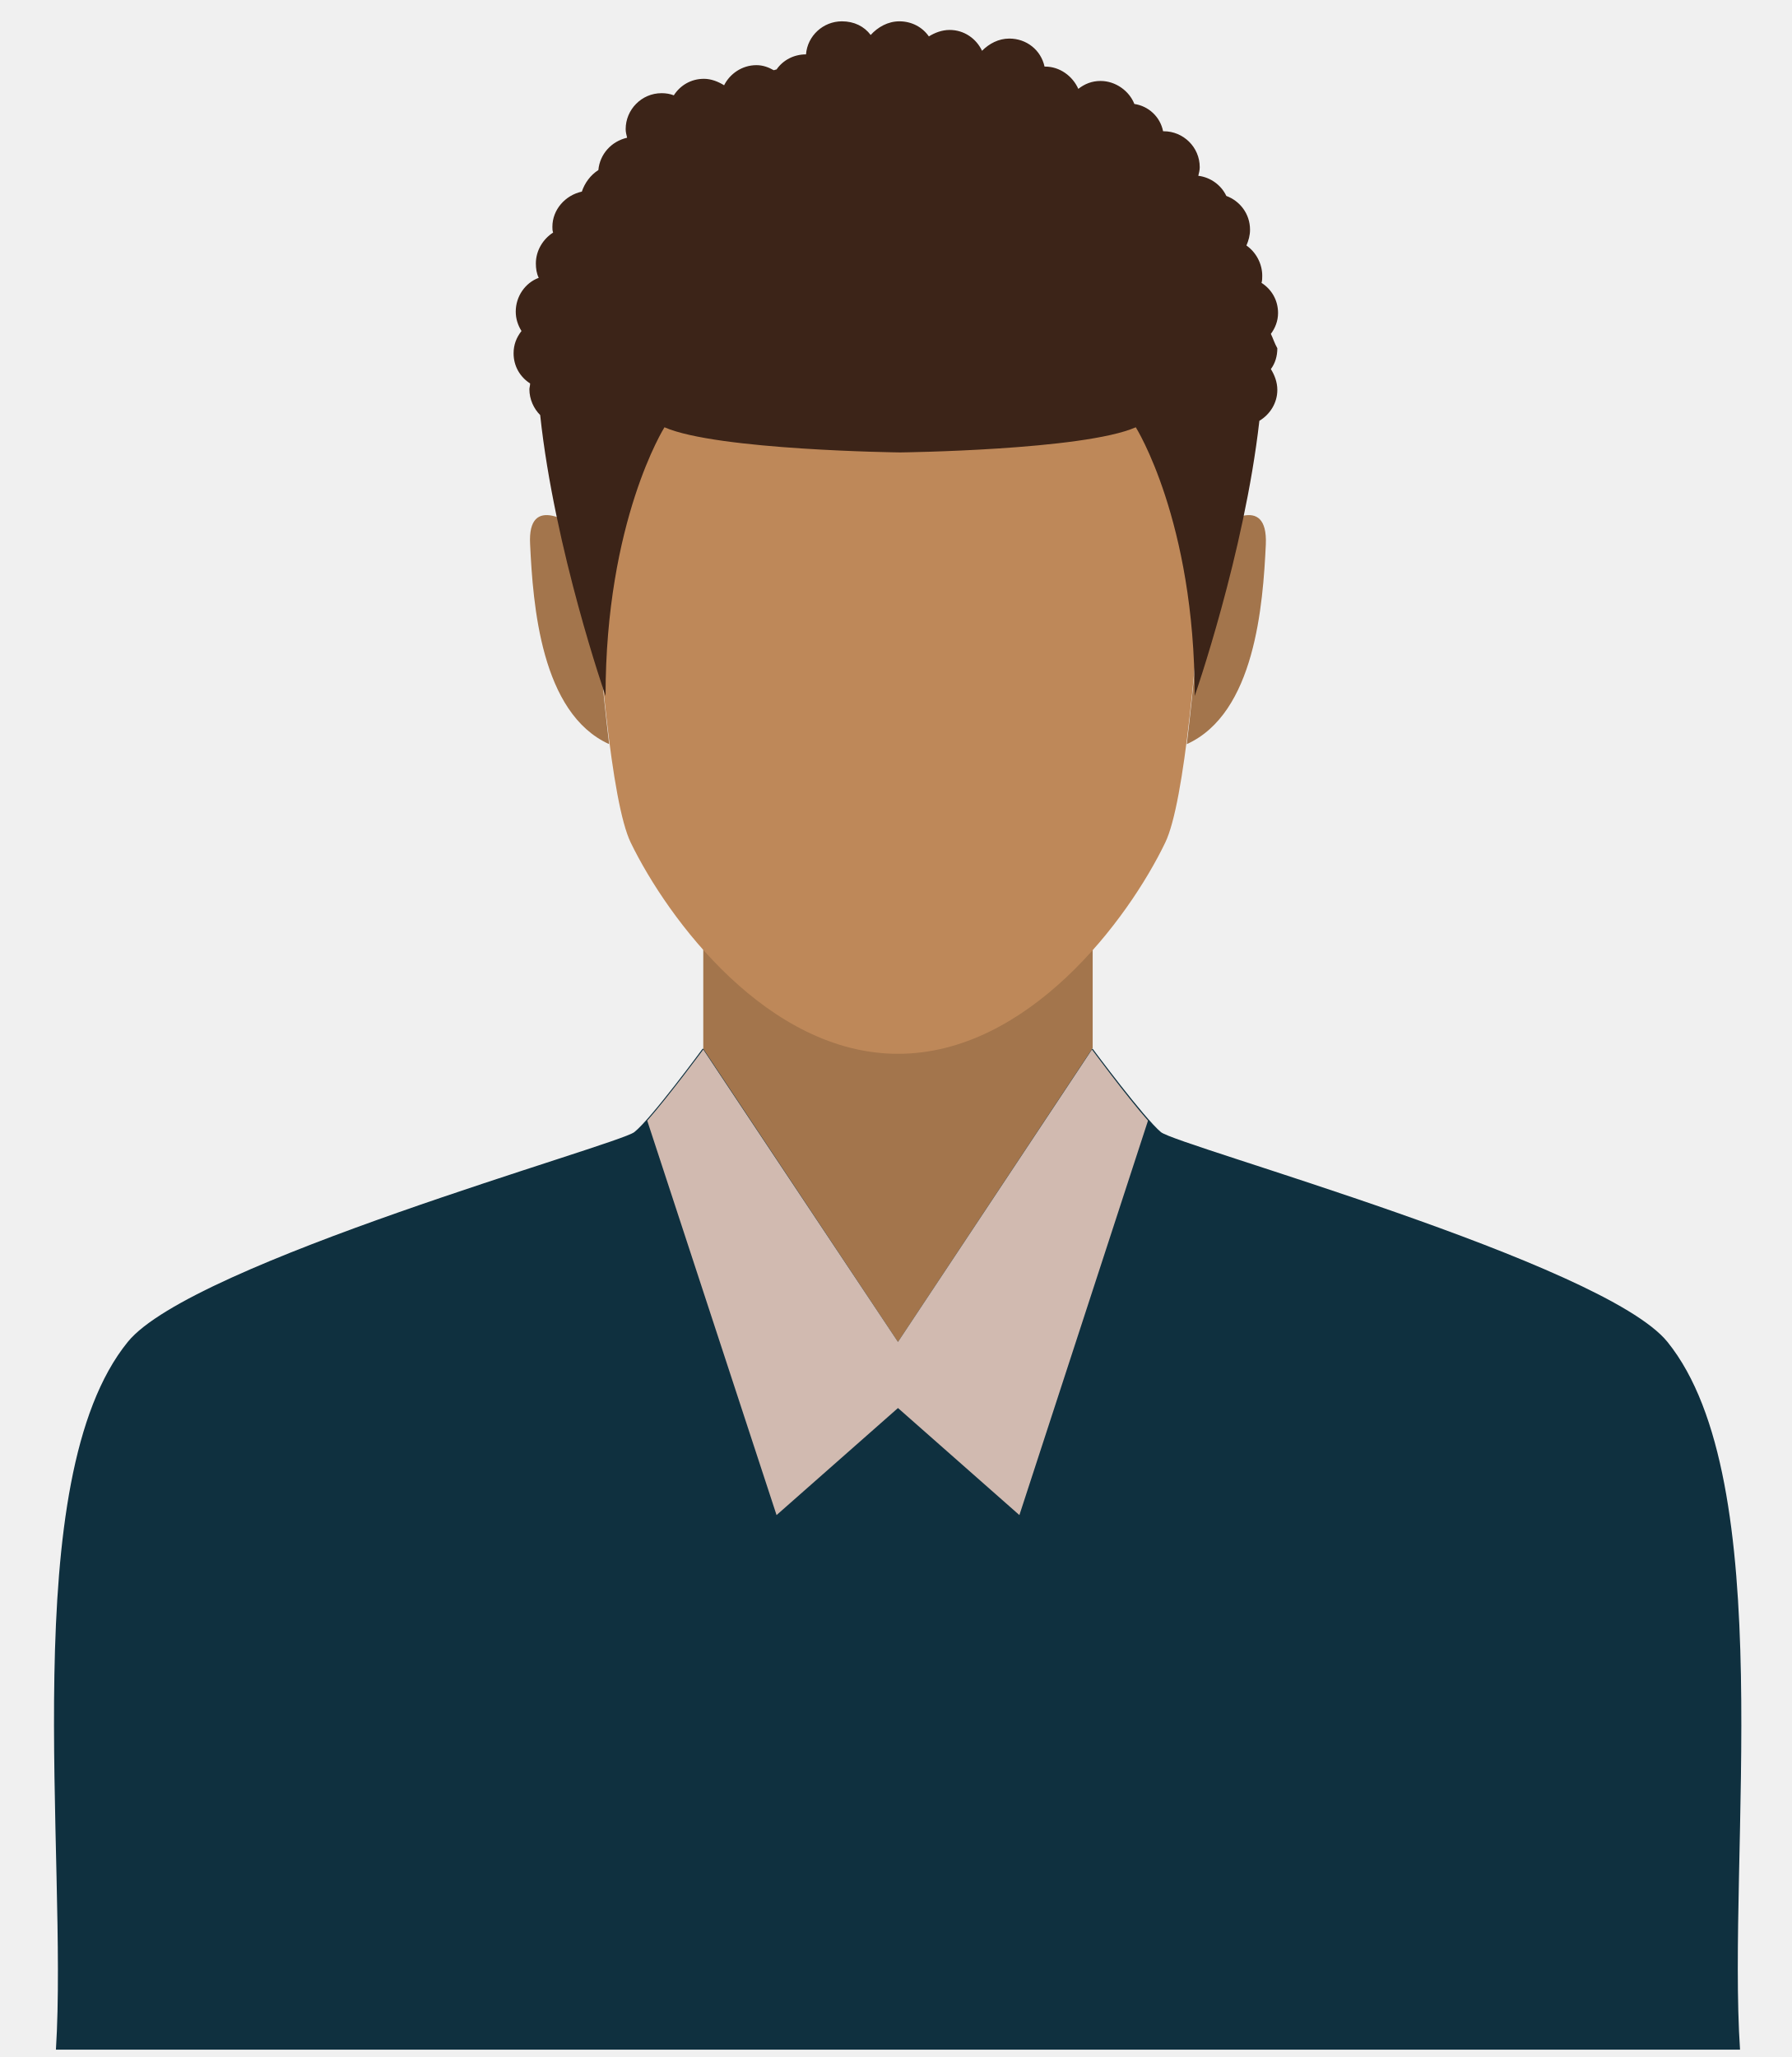
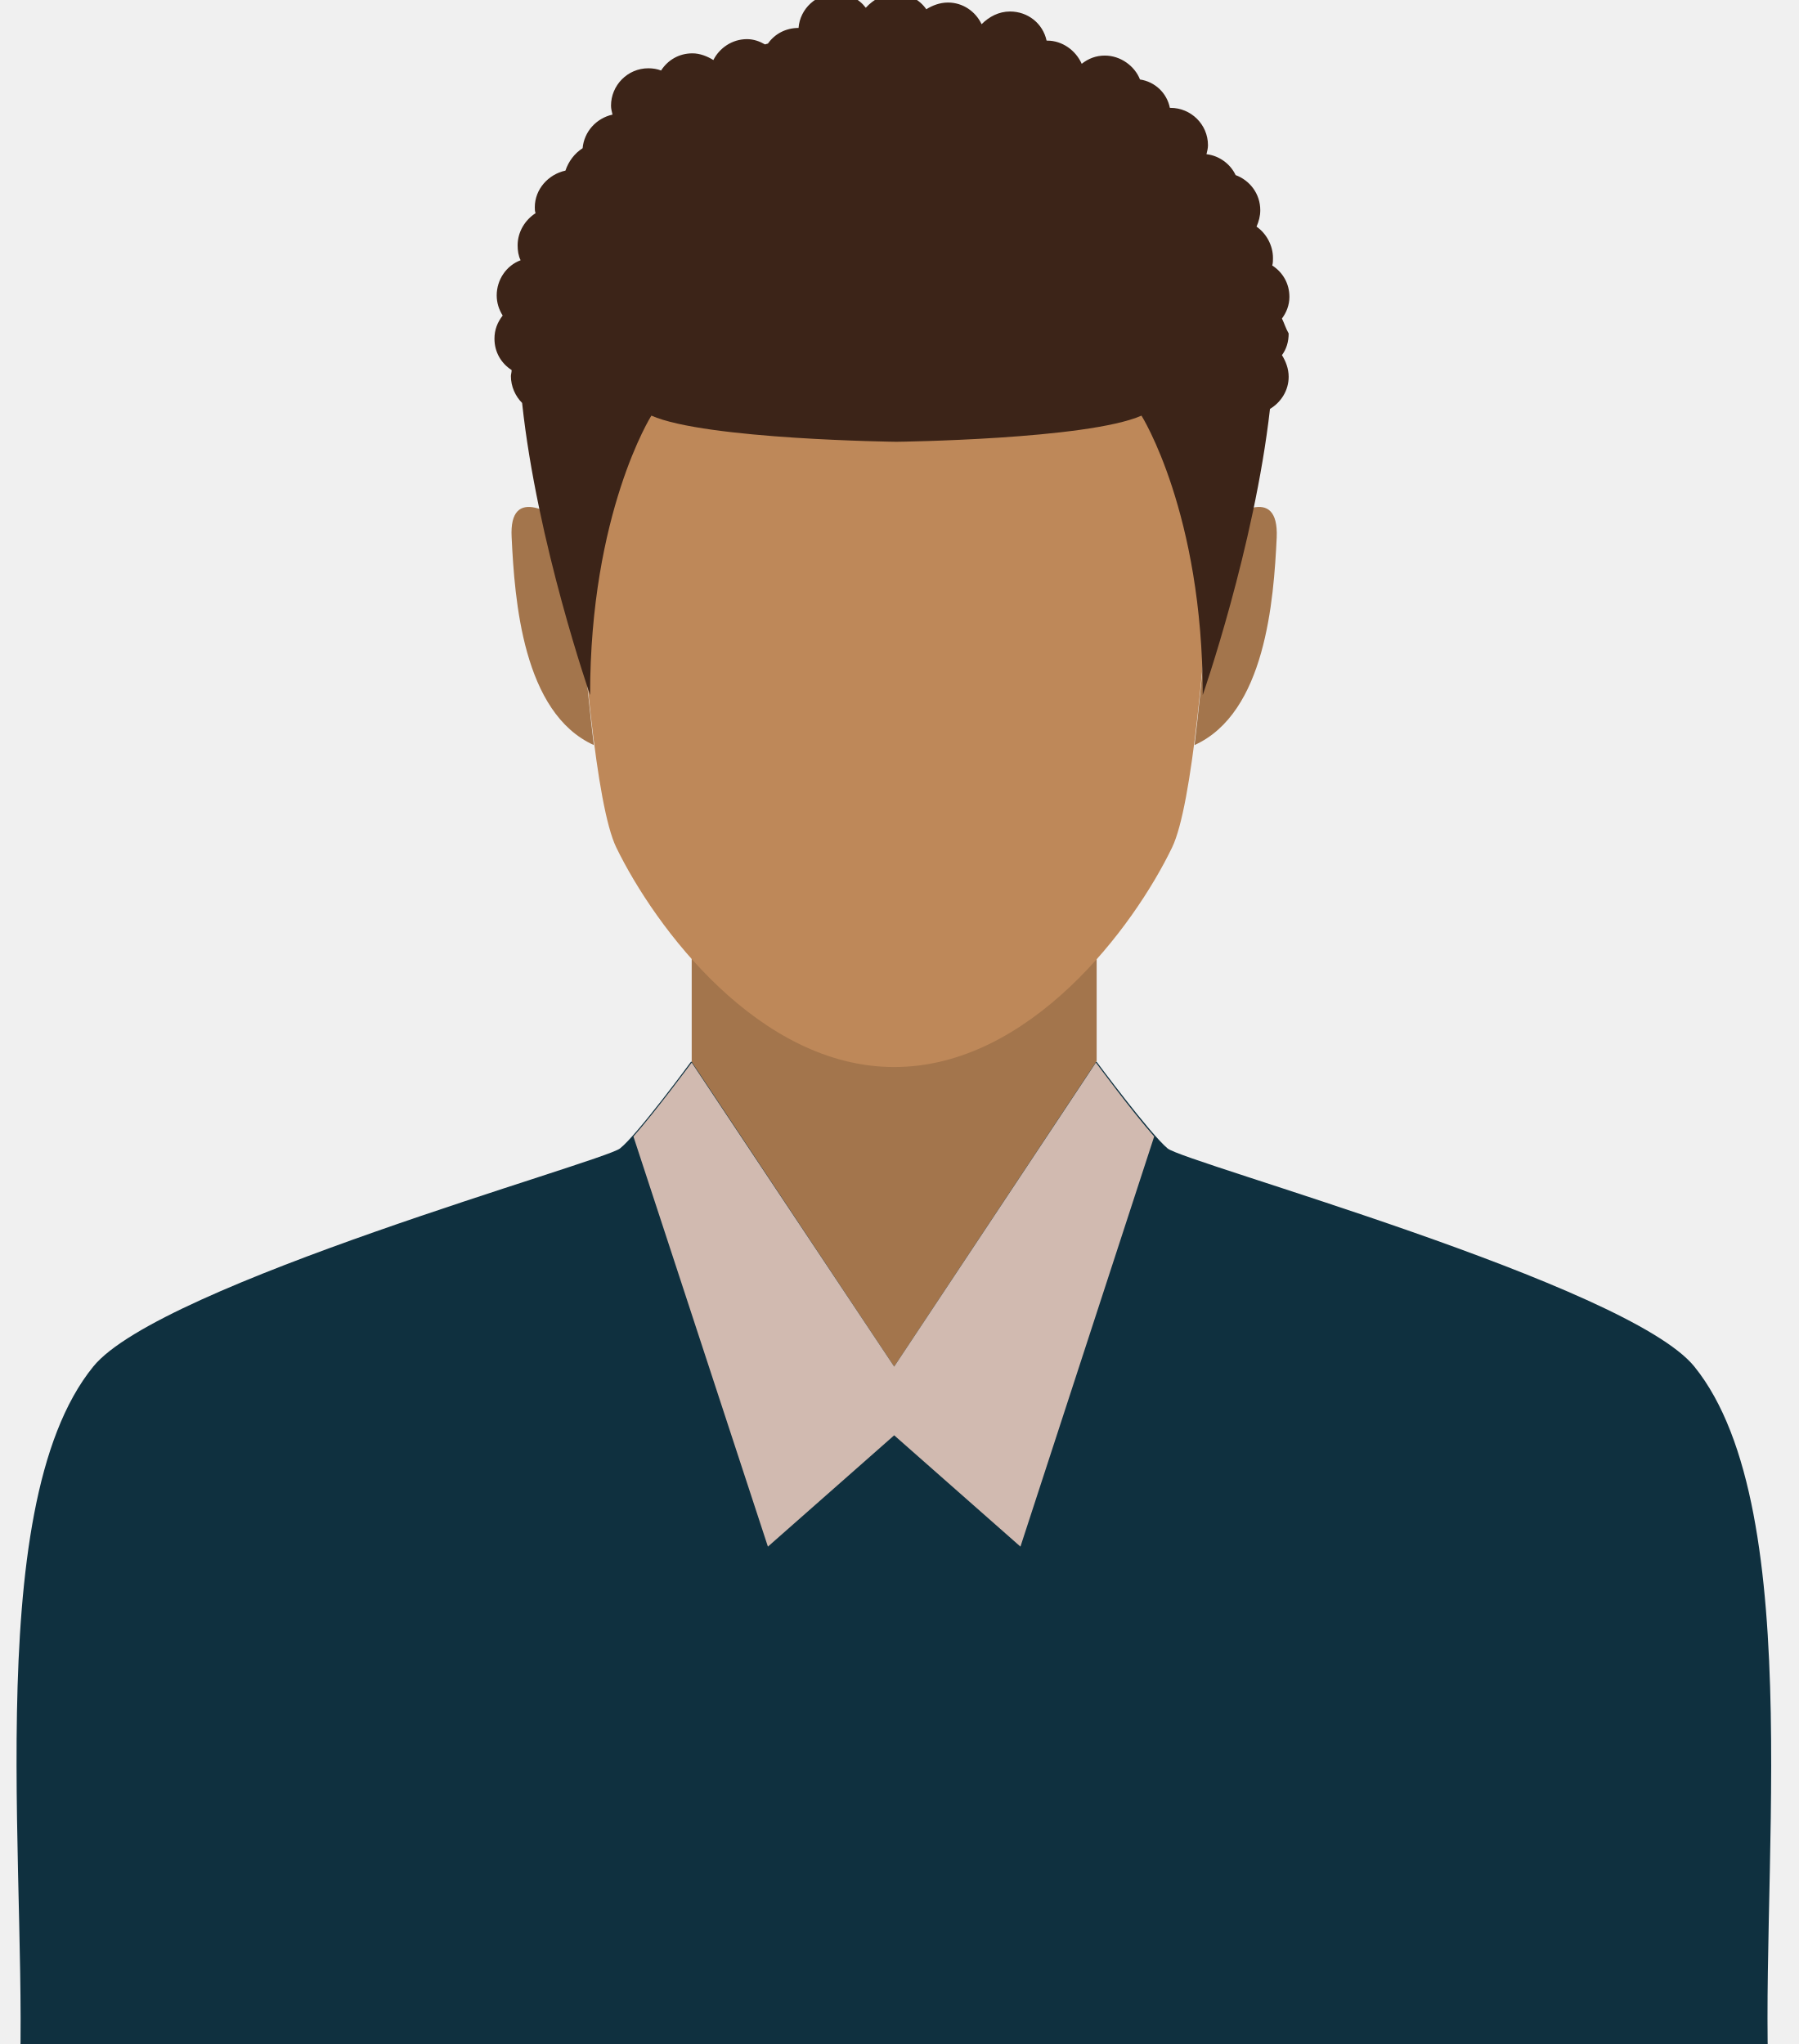
- <svg xmlns="http://www.w3.org/2000/svg" x="0" y="0" aria-hidden="true" style="position: absolute; overflow: hidden;" version="1.1">
-   <g id="master-artboard" viewBox="0 0 573.413 658.241" version="1.0" x="0px" y="0px" width="1400px" height="980px" enable-background="new 0 0 1400 980">
-     <rect id="ee-background" x="0" y="0" width="573.413" height="658.241" style="fill: white; fill-opacity: 0; pointer-events: none;" />
-     <g transform="matrix(1, 0, 0, 1, -388.3297, -127.594)">
-       <g transform="matrix(2.299199, 0, 0, 2.299199, 231.9467, -179.8815)">
-         <path fill="#0F303F" d="M300.1,320.5c-8.9-11-68.2-27.3-70.5-29.2s-9.5-11.6-9.5-11.6H193h-27.2c0,0-7.2,9.8-9.5,11.6    c-2.3,1.8-61.6,18.2-70.5,29.2c-15.6,19.2-8.3,71.5-10,98.5H193h117.2C308.4,392,315.7,339.8,300.1,320.5z" />
-         <path d="M 193 320.5 L 165.9 279.7 L 165.9 254.8 L 220.1 254.8 L 220.1 279.6 Z" fill="#A3754C" />
-         <path fill="#D1BAB0" d="M227.8,289.7c-3-3.4-7.8-9.9-7.8-9.9L193,320.5l-27.1-40.7c0,0-4.8,6.5-7.8,9.9l18,54.9l16.9-14.9    l16.9,14.9L227.8,289.7z" />
-         <g>
-           <path fill="#A3754C" d="M235.7,208.5c-0.6,10.1-1.5,20.6-2.5,28.8c9.5-4.3,10.6-19.4,11-27.8     C244.5,202.3,238.3,206.4,235.7,208.5z" />
-           <path fill="#A3754C" d="M150.3,208.5c0.6,10.1,1.5,20.6,2.5,28.8c-9.5-4.3-10.6-19.4-11-27.8     C141.4,202.3,147.6,206.4,150.3,208.5z" />
+ <svg xmlns="http://www.w3.org/2000/svg" id="master-artboard" viewBox="0 0 176.447 200.591" version="1.1" x="0px" y="0px" enable-background="new 0 0 2850 1800" width="176.447px" height="200.591px">
+   <g transform="matrix(2.12165, 0, 0, 2.12165, -1630.518, -780.8878)">
+     <g id="g-1" viewBox="0 0 573.413 658.241" version="1.0" x="0px" y="0px" width="1400px" height="980px" enable-background="new 0 0 1400 980">
+       <rect id="ee-background" x="0" y="0" width="176.447" height="200.591" style="fill: white; fill-opacity: 0; pointer-events: none;" />
+       <g transform="matrix(0.1502834, 0, 0, 0.1502834, 580.6876, 539.9357)">
+         <g transform="matrix(2.299199, 0, 0, 2.299199, 1081.241, -1459.977)">
+           <path fill="#0F303F" d="M300.1,320.5c-8.9-11-68.2-27.3-70.5-29.2s-9.5-11.6-9.5-11.6H193h-27.2c0,0-7.2,9.8-9.5,11.6    c-2.3,1.8-61.6,18.2-70.5,29.2c-15.6,19.2-8.3,71.5-10,98.5H193h117.2C308.4,392,315.7,339.8,300.1,320.5z" />
+           <path d="M 193 320.5 L 165.9 279.7 L 165.9 254.8 L 220.1 254.8 L 220.1 279.6 Z" fill="#A3754C" />
+           <path fill="#D1BAB0" d="M227.8,289.7c-3-3.4-7.8-9.9-7.8-9.9L193,320.5l-27.1-40.7c0,0-4.8,6.5-7.8,9.9l18,54.9l16.9-14.9    l16.9,14.9L227.8,289.7z" />
+           <g>
+             <path fill="#A3754C" d="M235.7,208.5c-0.6,10.1-1.5,20.6-2.5,28.8c9.5-4.3,10.6-19.4,11-27.8     C244.5,202.3,238.3,206.4,235.7,208.5z" />
+             <path fill="#A3754C" d="M150.3,208.5c0.6,10.1,1.5,20.6,2.5,28.8c-9.5-4.3-10.6-19.4-11-27.8     C141.4,202.3,147.6,206.4,150.3,208.5z" />
+           </g>
+           <path fill="#BE8859" d="M212.2,175.1c-12.2,5.5-19.2,5.7-19.2,5.7l0,0c0,0-7.1-0.2-19.2-5.7c-3.6-1.6-24-5.2-23.6,31    c1.1,18.6,2.9,39.3,5.6,44.9c5.2,10.7,19.1,29.4,37.2,29.4l0,0c18.2,0,32.1-18.8,37.2-29.4c2.7-5.6,4.5-26.3,5.6-44.9    C236.2,169.9,215.8,173.5,212.2,175.1z" />
+           <path fill="#3C2418" d="M244.9,180.2c0.6-0.8,1-1.8,1-2.9c0-1.8-0.9-3.3-2.3-4.2c0.1-0.3,0.1-0.7,0.1-1c0-1.7-0.9-3.3-2.2-4.2    c0.3-0.7,0.5-1.4,0.5-2.2c0-2.2-1.4-4-3.3-4.7c-0.7-1.5-2.2-2.6-3.9-2.8c0.1-0.4,0.2-0.8,0.2-1.2c0-2.8-2.3-5-5-5c0,0-0.1,0-0.1,0    c-0.4-2-2-3.5-4-3.8c-0.7-1.8-2.6-3.2-4.7-3.2c-1.2,0-2.2,0.4-3.1,1.1c-0.8-1.8-2.6-3.1-4.6-3.1c0,0-0.1,0-0.1,0    c-0.5-2.3-2.5-3.9-4.9-3.9c-1.5,0-2.8,0.7-3.8,1.7c-0.8-1.7-2.5-2.9-4.5-2.9c-1.1,0-2.1,0.4-2.9,0.9c-0.9-1.3-2.4-2.1-4.1-2.1    c-1.6,0-3,0.8-4,1.9c-0.9-1.2-2.3-1.9-4-1.9c-2.6,0-4.8,2-5,4.6c0,0,0,0,0,0c-1.7,0-3.2,0.8-4.1,2.1c-0.1,0-0.3,0.1-0.4,0.1    c-0.7-0.4-1.5-0.7-2.4-0.7c-2,0-3.7,1.2-4.5,2.8c-0.8-0.5-1.8-0.9-2.8-0.9c-1.8,0-3.3,0.9-4.2,2.3c-0.5-0.2-1.1-0.3-1.7-0.3    c-2.8,0-5,2.3-5,5c0,0.4,0.1,0.8,0.2,1.2c-2.2,0.5-3.8,2.3-4,4.5c-1.1,0.7-1.9,1.8-2.3,3c-2.3,0.5-4.1,2.5-4.1,4.9    c0,0.3,0,0.5,0.1,0.8c-1.4,0.9-2.4,2.5-2.4,4.3c0,0.7,0.1,1.4,0.4,2c-1.9,0.7-3.2,2.6-3.2,4.7c0,1,0.3,1.9,0.8,2.7    c-0.7,0.9-1.1,1.9-1.1,3.1c0,1.8,0.9,3.3,2.3,4.2c0,0.3-0.1,0.6-0.1,0.8c0,1.4,0.6,2.7,1.5,3.6c2,18.7,9.1,39.1,9.1,39.1    c0-24.4,8.2-37.4,8.2-37.4c7.3,3.2,32.8,3.5,32.8,3.5s25.5-0.3,32.8-3.5c0,0,8.2,13,8.2,37.4c0,0,6.9-19.8,9-38.3    c1.5-0.9,2.5-2.5,2.5-4.3c0-1.1-0.4-2.1-0.9-2.9c0.6-0.8,0.9-1.8,0.9-2.9C245.4,181.5,245.2,180.8,244.9,180.2z" />
        </g>
-         <path fill="#BE8859" d="M212.2,175.1c-12.2,5.5-19.2,5.7-19.2,5.7l0,0c0,0-7.1-0.2-19.2-5.7c-3.6-1.6-24-5.2-23.6,31    c1.1,18.6,2.9,39.3,5.6,44.9c5.2,10.7,19.1,29.4,37.2,29.4l0,0c18.2,0,32.1-18.8,37.2-29.4c2.7-5.6,4.5-26.3,5.6-44.9    C236.2,169.9,215.8,173.5,212.2,175.1z" />
-         <path fill="#3C2418" d="M244.9,180.2c0.6-0.8,1-1.8,1-2.9c0-1.8-0.9-3.3-2.3-4.2c0.1-0.3,0.1-0.7,0.1-1c0-1.7-0.9-3.3-2.2-4.2    c0.3-0.7,0.5-1.4,0.5-2.2c0-2.2-1.4-4-3.3-4.7c-0.7-1.5-2.2-2.6-3.9-2.8c0.1-0.4,0.2-0.8,0.2-1.2c0-2.8-2.3-5-5-5c0,0-0.1,0-0.1,0    c-0.4-2-2-3.5-4-3.8c-0.7-1.8-2.6-3.2-4.7-3.2c-1.2,0-2.2,0.4-3.1,1.1c-0.8-1.8-2.6-3.1-4.6-3.1c0,0-0.1,0-0.1,0    c-0.5-2.3-2.5-3.9-4.9-3.9c-1.5,0-2.8,0.7-3.8,1.7c-0.8-1.7-2.5-2.9-4.5-2.9c-1.1,0-2.1,0.4-2.9,0.9c-0.9-1.3-2.4-2.1-4.1-2.1    c-1.6,0-3,0.8-4,1.9c-0.9-1.2-2.3-1.9-4-1.9c-2.6,0-4.8,2-5,4.6c0,0,0,0,0,0c-1.7,0-3.2,0.8-4.1,2.1c-0.1,0-0.3,0.1-0.4,0.1    c-0.7-0.4-1.5-0.7-2.4-0.7c-2,0-3.7,1.2-4.5,2.8c-0.8-0.5-1.8-0.9-2.8-0.9c-1.8,0-3.3,0.9-4.2,2.3c-0.5-0.2-1.1-0.3-1.7-0.3    c-2.8,0-5,2.3-5,5c0,0.4,0.1,0.8,0.2,1.2c-2.2,0.5-3.8,2.3-4,4.5c-1.1,0.7-1.9,1.8-2.3,3c-2.3,0.5-4.1,2.5-4.1,4.9    c0,0.3,0,0.5,0.1,0.8c-1.4,0.9-2.4,2.5-2.4,4.3c0,0.7,0.1,1.4,0.4,2c-1.9,0.7-3.2,2.6-3.2,4.7c0,1,0.3,1.9,0.8,2.7    c-0.7,0.9-1.1,1.9-1.1,3.1c0,1.8,0.9,3.3,2.3,4.2c0,0.3-0.1,0.6-0.1,0.8c0,1.4,0.6,2.7,1.5,3.6c2,18.7,9.1,39.1,9.1,39.1    c0-24.4,8.2-37.4,8.2-37.4c7.3,3.2,32.8,3.5,32.8,3.5s25.5-0.3,32.8-3.5c0,0,8.2,13,8.2,37.4c0,0,6.9-19.8,9-38.3    c1.5-0.9,2.5-2.5,2.5-4.3c0-1.1-0.4-2.1-0.9-2.9c0.6-0.8,0.9-1.8,0.9-2.9C245.4,181.5,245.2,180.8,244.9,180.2z" />
      </g>
    </g>
  </g>
</svg>
